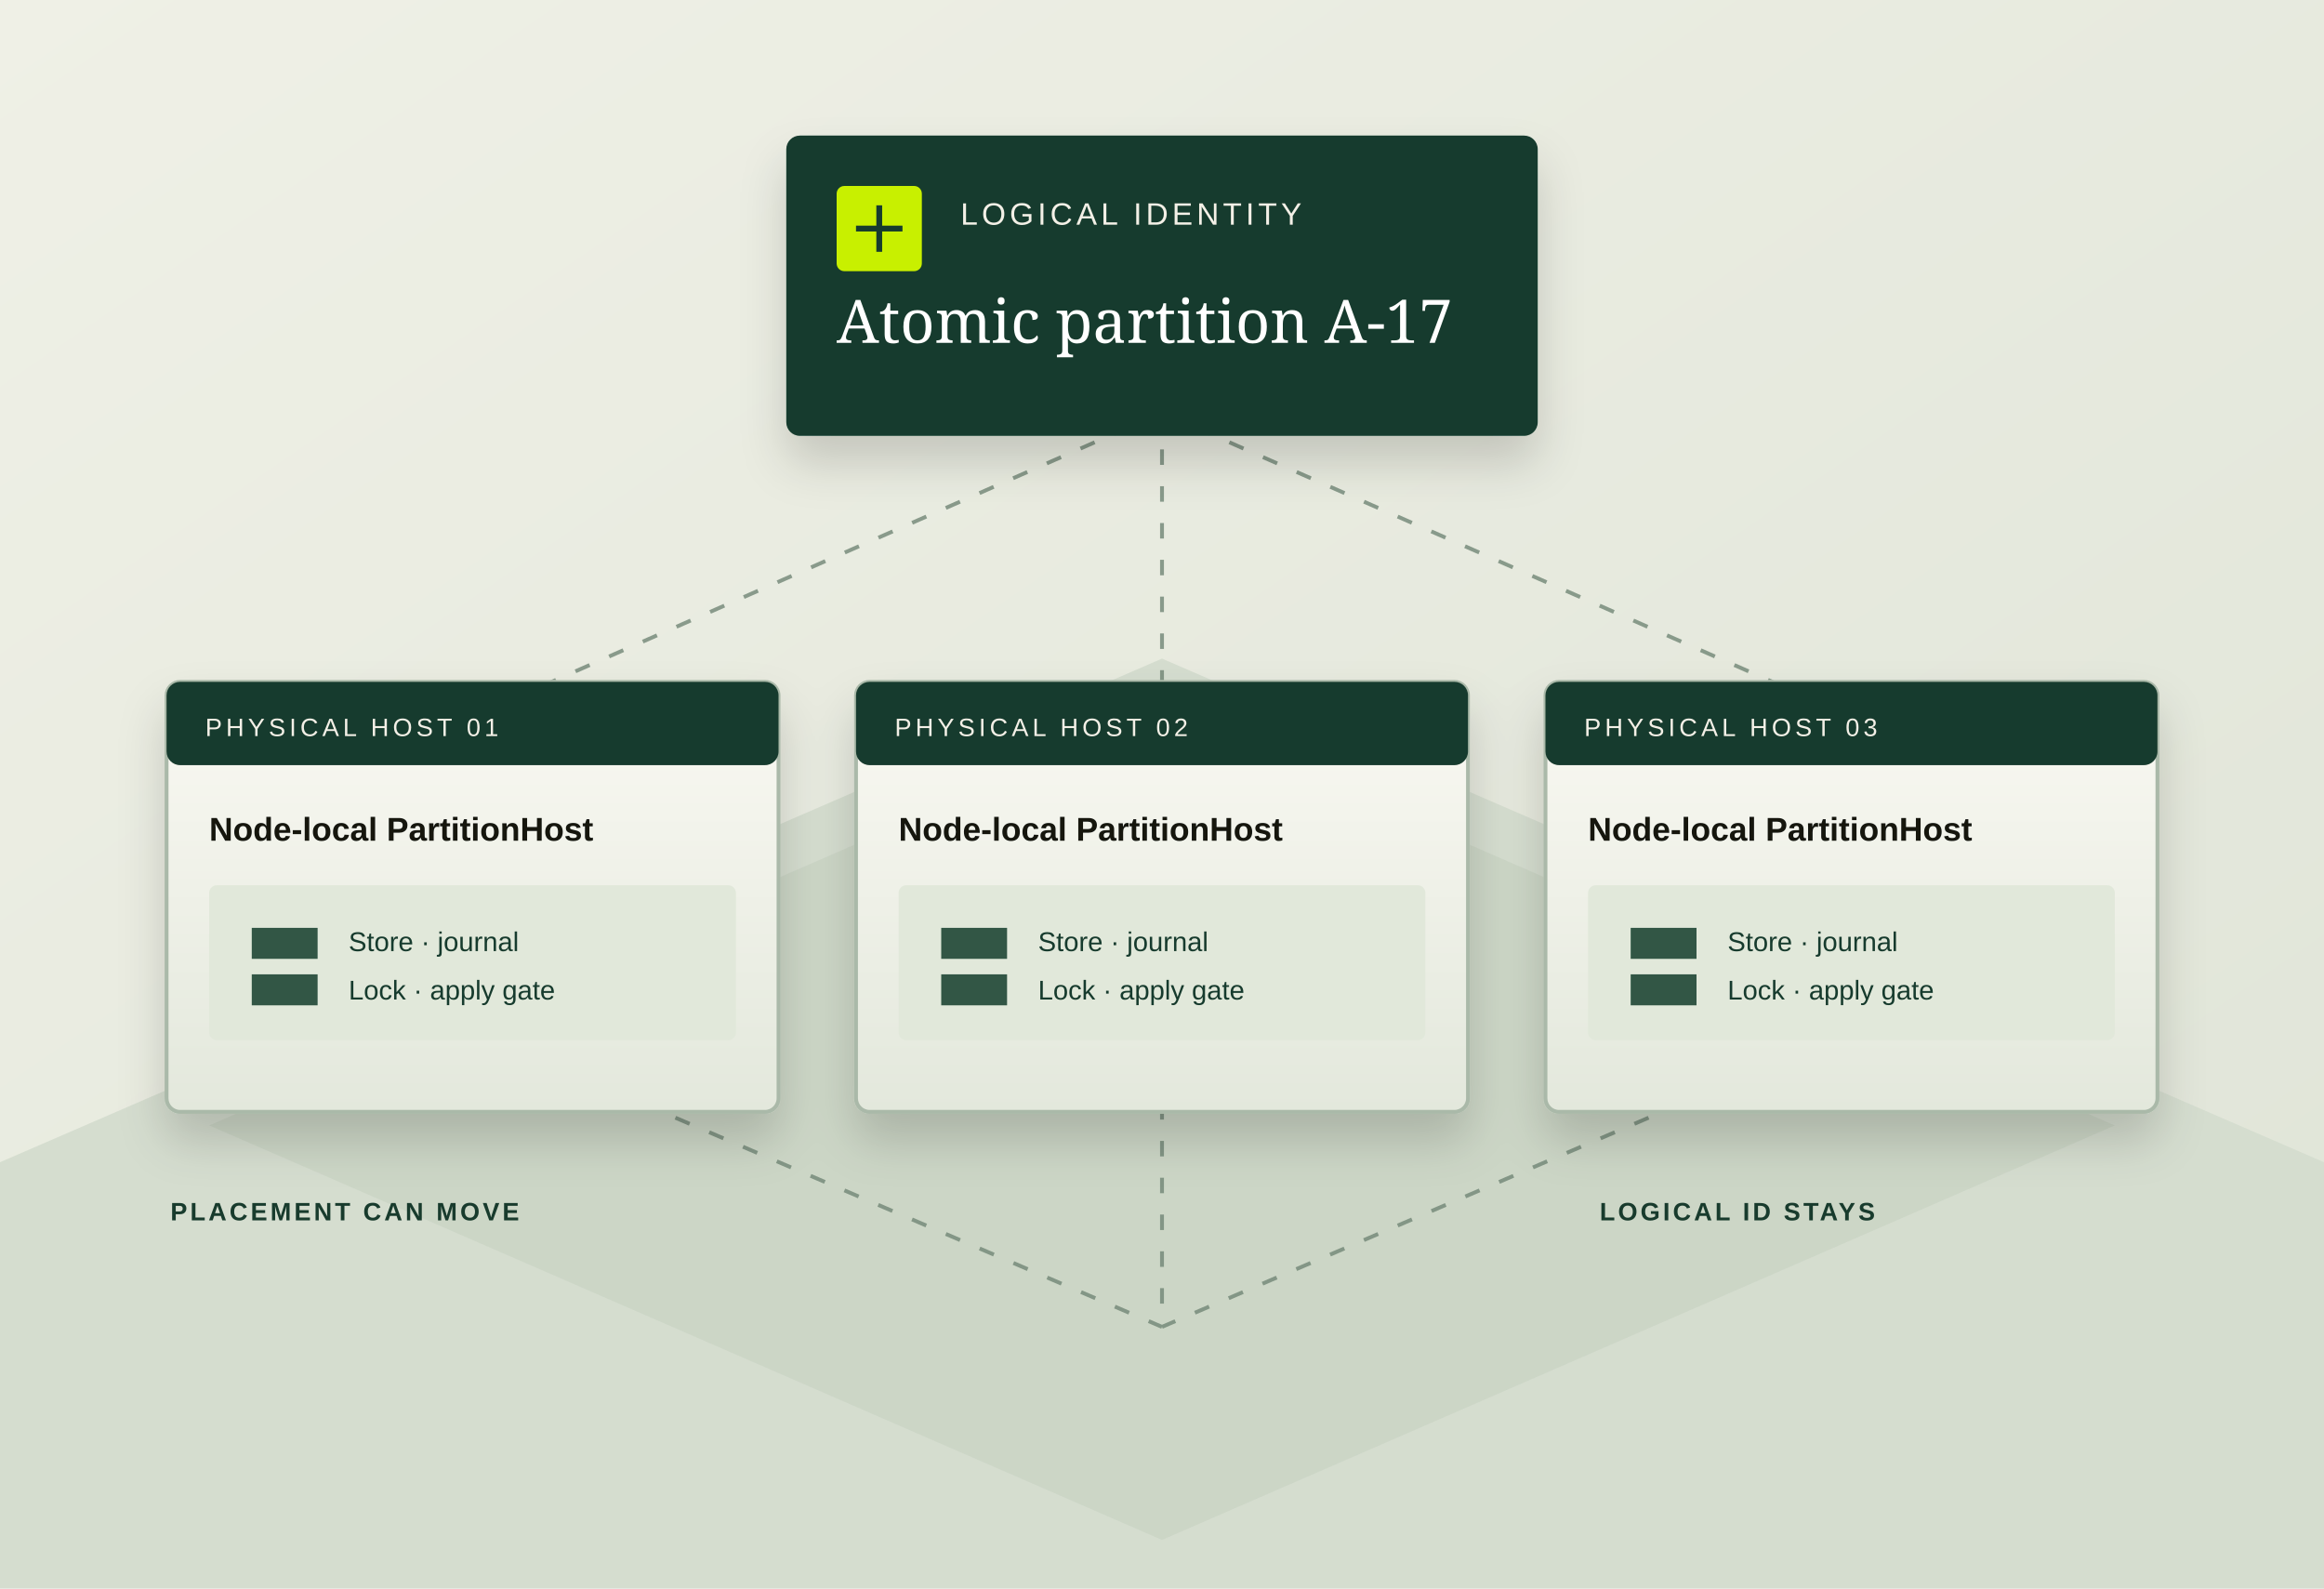
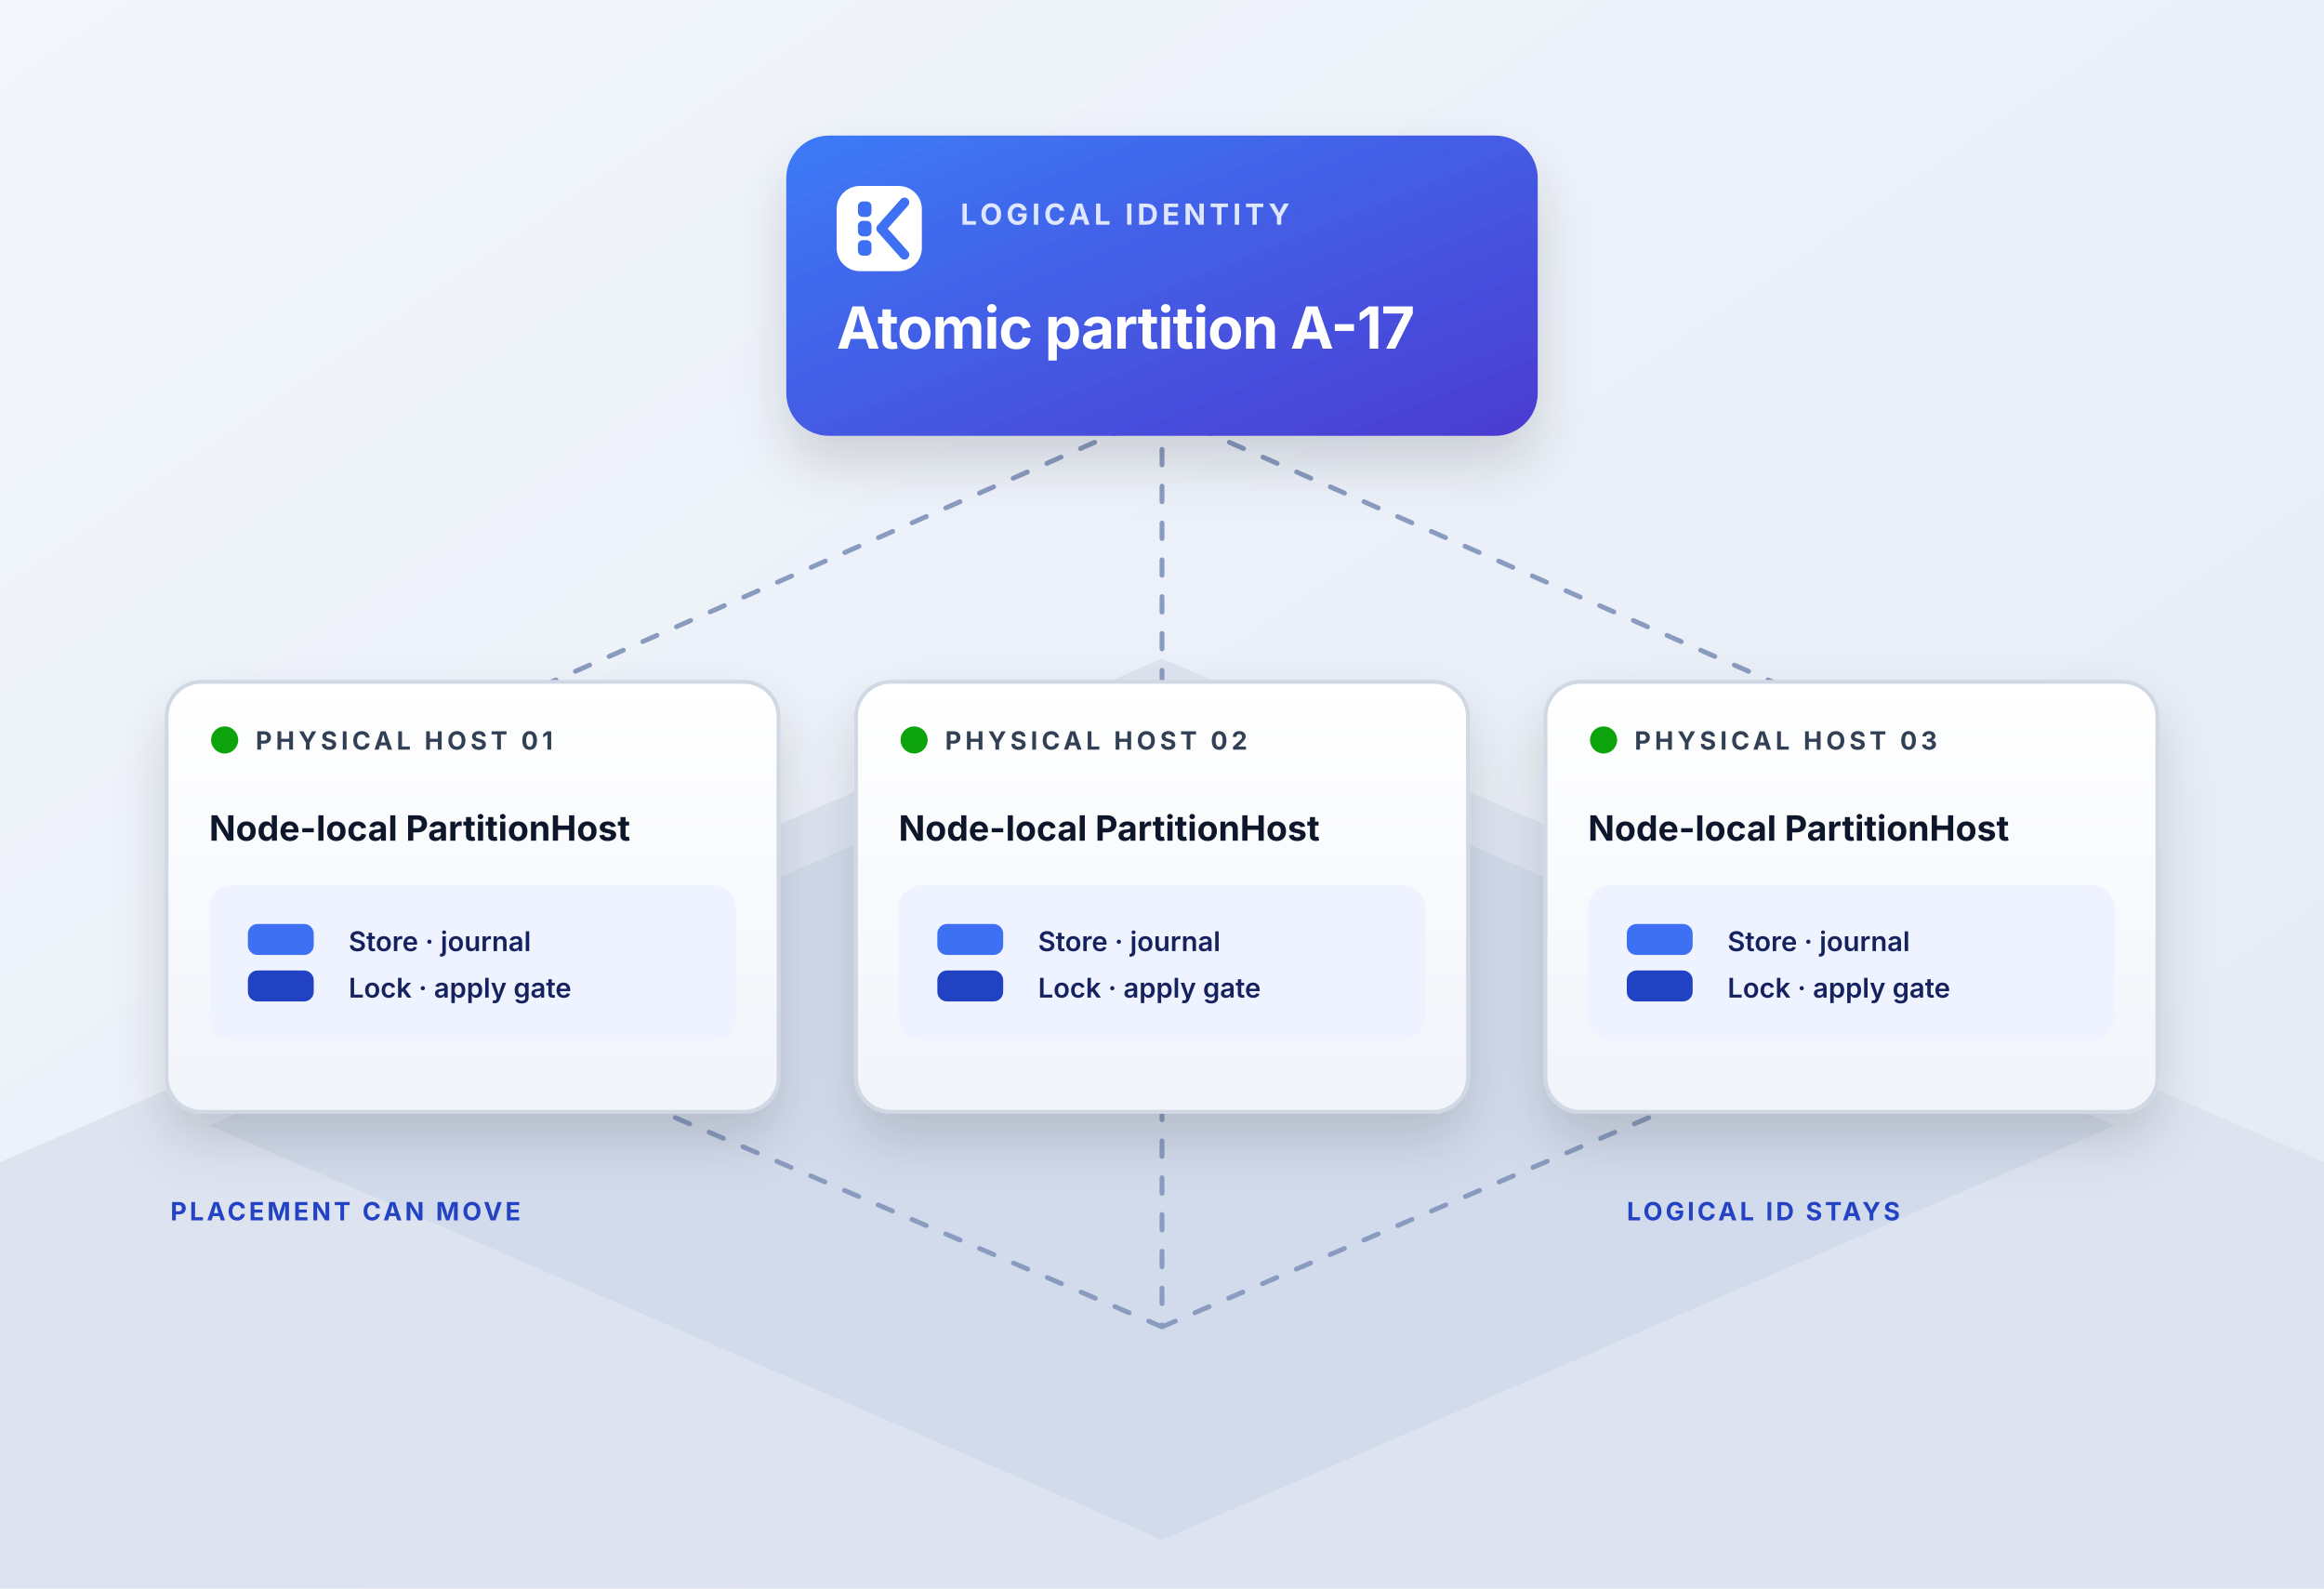
<svg xmlns="http://www.w3.org/2000/svg" viewBox="0 0 1200 820" role="img" aria-labelledby="title description">
  <defs>
    <linearGradient id="ground" x1="0" x2="1" y1="0" y2="1">
-       <stop stop-color="#eff0e6" />
-       <stop offset="1" stop-color="#dfe4d7" />
+       <stop stop-color="#f3f6fc" />
+       <stop offset="1" stop-color="#e3e9f4" />
    </linearGradient>
    <linearGradient id="host" x1="0" x2="0" y1="0" y2="1">
-       <stop stop-color="#faf9f3" />
-       <stop offset="1" stop-color="#e3e8dc" />
+       <stop stop-color="#ffffff" />
+       <stop offset="1" stop-color="#f1f4fa" />
+     </linearGradient>
+     <linearGradient id="brand" x1="0" x2="1" y1="0" y2="1">
+       <stop stop-color="#3d7bf7" />
+       <stop offset="1" stop-color="#4b3bd1" />
    </linearGradient>
    <filter id="shadow" x="-.2" y="-.2" width="1.4" height="1.5">
-       <feGaussianBlur in="SourceAlpha" stdDeviation="12" />
+       <feGaussianBlur in="SourceAlpha" stdDeviation="14" />
      <feOffset dy="14" />
      <feComponentTransfer>
-         <feFuncA type="linear" slope=".16" />
+         <feFuncA type="linear" slope=".14" />
      </feComponentTransfer>
      <feMerge>
        <feMergeNode />
        <feMergeNode in="SourceGraphic" />
      </feMerge>
    </filter>
  </defs>
  <rect width="1200" height="820" fill="url(#ground)" />
-   <path d="M0 600 600 340l600 260v220H0z" fill="#d5ddcf" />
-   <path d="m108 581 492-214 492 214-492 214z" fill="#c7d2c2" opacity=".65" />
-   <g fill="none" stroke="#718675" stroke-width="2" stroke-dasharray="8 11" opacity=".8">
+   <path d="M0 600 600 340l600 260v220H0z" fill="#dde4f0" />
+   <path d="m108 581 492-214 492 214-492 214z" fill="#ccd6e8" opacity=".6" />
+   <g fill="none" stroke="#8a9bc0" stroke-width="2.5" stroke-dasharray="8 11" stroke-linecap="round">
    <path d="M600 213 244 370M600 213 600 370M600 213 956 370" />
    <path d="M244 532 600 685M600 532 600 685M956 532 600 685" />
  </g>
  <g filter="url(#shadow)">
-     <rect x="406" y="70" width="388" height="155" rx="7" fill="#183b2d" />
-     <rect x="432" y="96" width="44" height="44" rx="4" fill="#c8f000" />
-     <path d="M442 118h24m-12-12v24" stroke="#183b2d" stroke-width="3" />
-     <text x="496" y="116" fill="#f3f0e7" font-family="Arial,sans-serif" font-size="16" letter-spacing="2">LOGICAL IDENTITY</text>
-     <text x="432" y="177" fill="#fff" font-family="Georgia,serif" font-size="31">Atomic partition A-17</text>
+     <rect x="406" y="70" width="388" height="155" rx="22" fill="url(#brand)" />
+     <rect x="432" y="96" width="44" height="44" rx="12" fill="#ffffff" />
+     <rect x="443" y="104" width="7" height="8" rx="2.5" fill="#3d6ff2" />
+     <rect x="443" y="114" width="7" height="8" rx="2.5" fill="#3d6ff2" />
+     <rect x="443" y="124" width="7" height="8" rx="2.5" fill="#3d6ff2" />
+     <path d="M467 104.5 455 118l12 13.5" fill="none" stroke="#3d6ff2" stroke-width="5" stroke-linecap="round" stroke-linejoin="round" />
+     <text x="496" y="116" fill="#dfe7ff" font-family="Inter,system-ui,-apple-system,Segoe UI,sans-serif" font-size="15" font-weight="700" letter-spacing="2">LOGICAL IDENTITY</text>
+     <text x="432" y="180" fill="#ffffff" font-family="Inter,system-ui,-apple-system,Segoe UI,sans-serif" font-size="30" font-weight="700" letter-spacing="-.5">Atomic partition A-17</text>
  </g>
-   <g filter="url(#shadow)" font-family="Arial,sans-serif">
+   <g filter="url(#shadow)" font-family="Inter,system-ui,-apple-system,Segoe UI,sans-serif">
    <g transform="translate(86 352)">
-       <rect width="316" height="222" rx="7" fill="url(#host)" stroke="#aab9a9" stroke-width="2" />
-       <rect width="316" height="43" rx="7" fill="#183b2d" />
-       <text x="20" y="28" fill="#f3f0e7" font-size="13" letter-spacing="2">PHYSICAL HOST 01</text>
-       <text x="22" y="82" fill="#121511" font-size="17" font-weight="700">Node-local PartitionHost</text>
-       <rect x="22" y="105" width="272" height="80" rx="4" fill="#e1e8da" />
-       <path d="M44 127h34v16H44zm0 24h34v16H44z" fill="#315744" />
-       <text x="94" y="139" fill="#183b2d" font-size="14">Store · journal</text>
-       <text x="94" y="164" fill="#183b2d" font-size="14">Lock · apply gate</text>
+       <rect width="316" height="222" rx="18" fill="url(#host)" stroke="#d0d8e4" stroke-width="2" />
+       <circle cx="30" cy="30" r="7" fill="#0ca30c" />
+       <text x="46" y="35" fill="#334155" font-size="13" font-weight="700" letter-spacing="2">PHYSICAL HOST 01</text>
+       <text x="22" y="82" fill="#0f172a" font-size="18" font-weight="700">Node-local PartitionHost</text>
+       <rect x="22" y="105" width="272" height="80" rx="12" fill="#eef3ff" />
+       <rect x="42" y="125" width="34" height="16" rx="5" fill="#3d6ff2" />
+       <rect x="42" y="149" width="34" height="16" rx="5" fill="#2443c4" />
+       <text x="94" y="139" fill="#16245f" font-size="14" font-weight="600">Store · journal</text>
+       <text x="94" y="163" fill="#16245f" font-size="14" font-weight="600">Lock · apply gate</text>
    </g>
    <g transform="translate(442 352)">
-       <rect width="316" height="222" rx="7" fill="url(#host)" stroke="#aab9a9" stroke-width="2" />
-       <rect width="316" height="43" rx="7" fill="#183b2d" />
-       <text x="20" y="28" fill="#f3f0e7" font-size="13" letter-spacing="2">PHYSICAL HOST 02</text>
-       <text x="22" y="82" fill="#121511" font-size="17" font-weight="700">Node-local PartitionHost</text>
-       <rect x="22" y="105" width="272" height="80" rx="4" fill="#e1e8da" />
-       <path d="M44 127h34v16H44zm0 24h34v16H44z" fill="#315744" />
-       <text x="94" y="139" fill="#183b2d" font-size="14">Store · journal</text>
-       <text x="94" y="164" fill="#183b2d" font-size="14">Lock · apply gate</text>
+       <rect width="316" height="222" rx="18" fill="url(#host)" stroke="#d0d8e4" stroke-width="2" />
+       <circle cx="30" cy="30" r="7" fill="#0ca30c" />
+       <text x="46" y="35" fill="#334155" font-size="13" font-weight="700" letter-spacing="2">PHYSICAL HOST 02</text>
+       <text x="22" y="82" fill="#0f172a" font-size="18" font-weight="700">Node-local PartitionHost</text>
+       <rect x="22" y="105" width="272" height="80" rx="12" fill="#eef3ff" />
+       <rect x="42" y="125" width="34" height="16" rx="5" fill="#3d6ff2" />
+       <rect x="42" y="149" width="34" height="16" rx="5" fill="#2443c4" />
+       <text x="94" y="139" fill="#16245f" font-size="14" font-weight="600">Store · journal</text>
+       <text x="94" y="163" fill="#16245f" font-size="14" font-weight="600">Lock · apply gate</text>
    </g>
    <g transform="translate(798 352)">
-       <rect width="316" height="222" rx="7" fill="url(#host)" stroke="#aab9a9" stroke-width="2" />
-       <rect width="316" height="43" rx="7" fill="#183b2d" />
-       <text x="20" y="28" fill="#f3f0e7" font-size="13" letter-spacing="2">PHYSICAL HOST 03</text>
-       <text x="22" y="82" fill="#121511" font-size="17" font-weight="700">Node-local PartitionHost</text>
-       <rect x="22" y="105" width="272" height="80" rx="4" fill="#e1e8da" />
-       <path d="M44 127h34v16H44zm0 24h34v16H44z" fill="#315744" />
-       <text x="94" y="139" fill="#183b2d" font-size="14">Store · journal</text>
-       <text x="94" y="164" fill="#183b2d" font-size="14">Lock · apply gate</text>
+       <rect width="316" height="222" rx="18" fill="url(#host)" stroke="#d0d8e4" stroke-width="2" />
+       <circle cx="30" cy="30" r="7" fill="#0ca30c" />
+       <text x="46" y="35" fill="#334155" font-size="13" font-weight="700" letter-spacing="2">PHYSICAL HOST 03</text>
+       <text x="22" y="82" fill="#0f172a" font-size="18" font-weight="700">Node-local PartitionHost</text>
+       <rect x="22" y="105" width="272" height="80" rx="12" fill="#eef3ff" />
+       <rect x="42" y="125" width="34" height="16" rx="5" fill="#3d6ff2" />
+       <rect x="42" y="149" width="34" height="16" rx="5" fill="#2443c4" />
+       <text x="94" y="139" fill="#16245f" font-size="14" font-weight="600">Store · journal</text>
+       <text x="94" y="163" fill="#16245f" font-size="14" font-weight="600">Lock · apply gate</text>
    </g>
  </g>
-   <g fill="#183b2d" font-family="Arial,sans-serif" font-size="13" font-weight="700" letter-spacing="1.5">
+   <g fill="#2443c4" font-family="Inter,system-ui,-apple-system,Segoe UI,sans-serif" font-size="13" font-weight="700" letter-spacing="1.5">
    <text x="88" y="630">PLACEMENT CAN MOVE</text>
-     <text x="826" y="630">LOGICAL ID STAYS</text>
+     <text x="840" y="630">LOGICAL ID STAYS</text>
  </g>
</svg>
